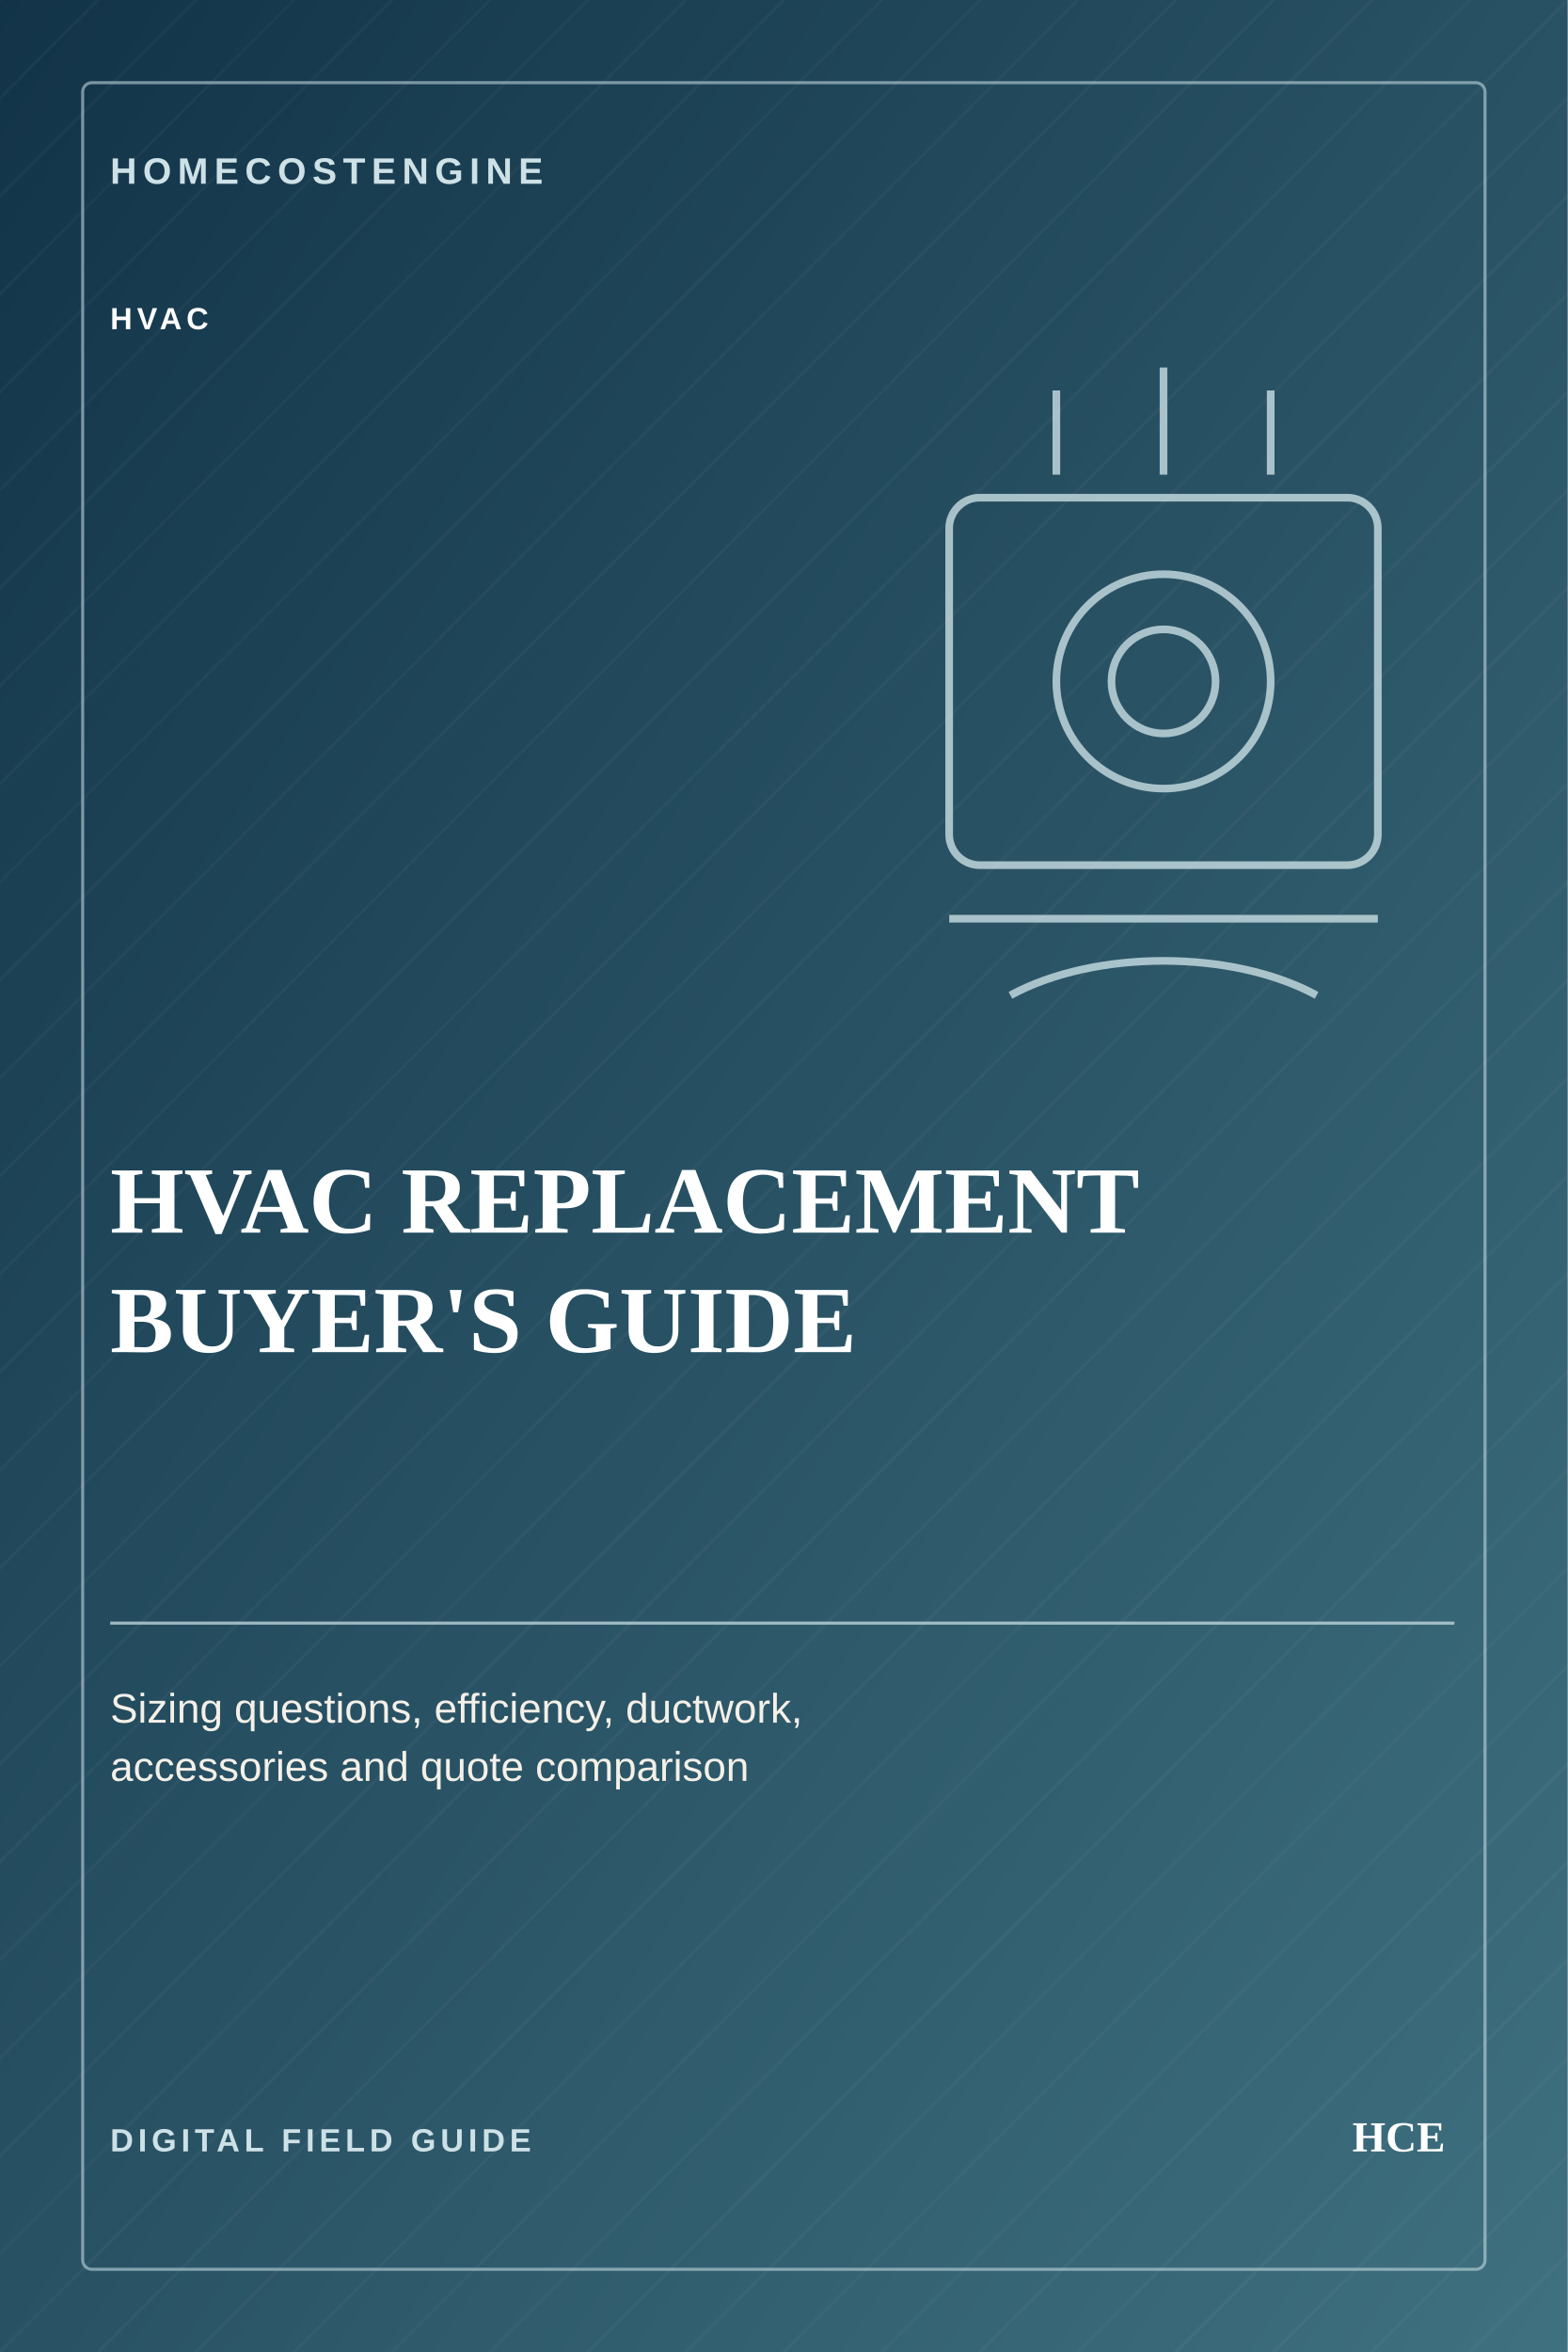
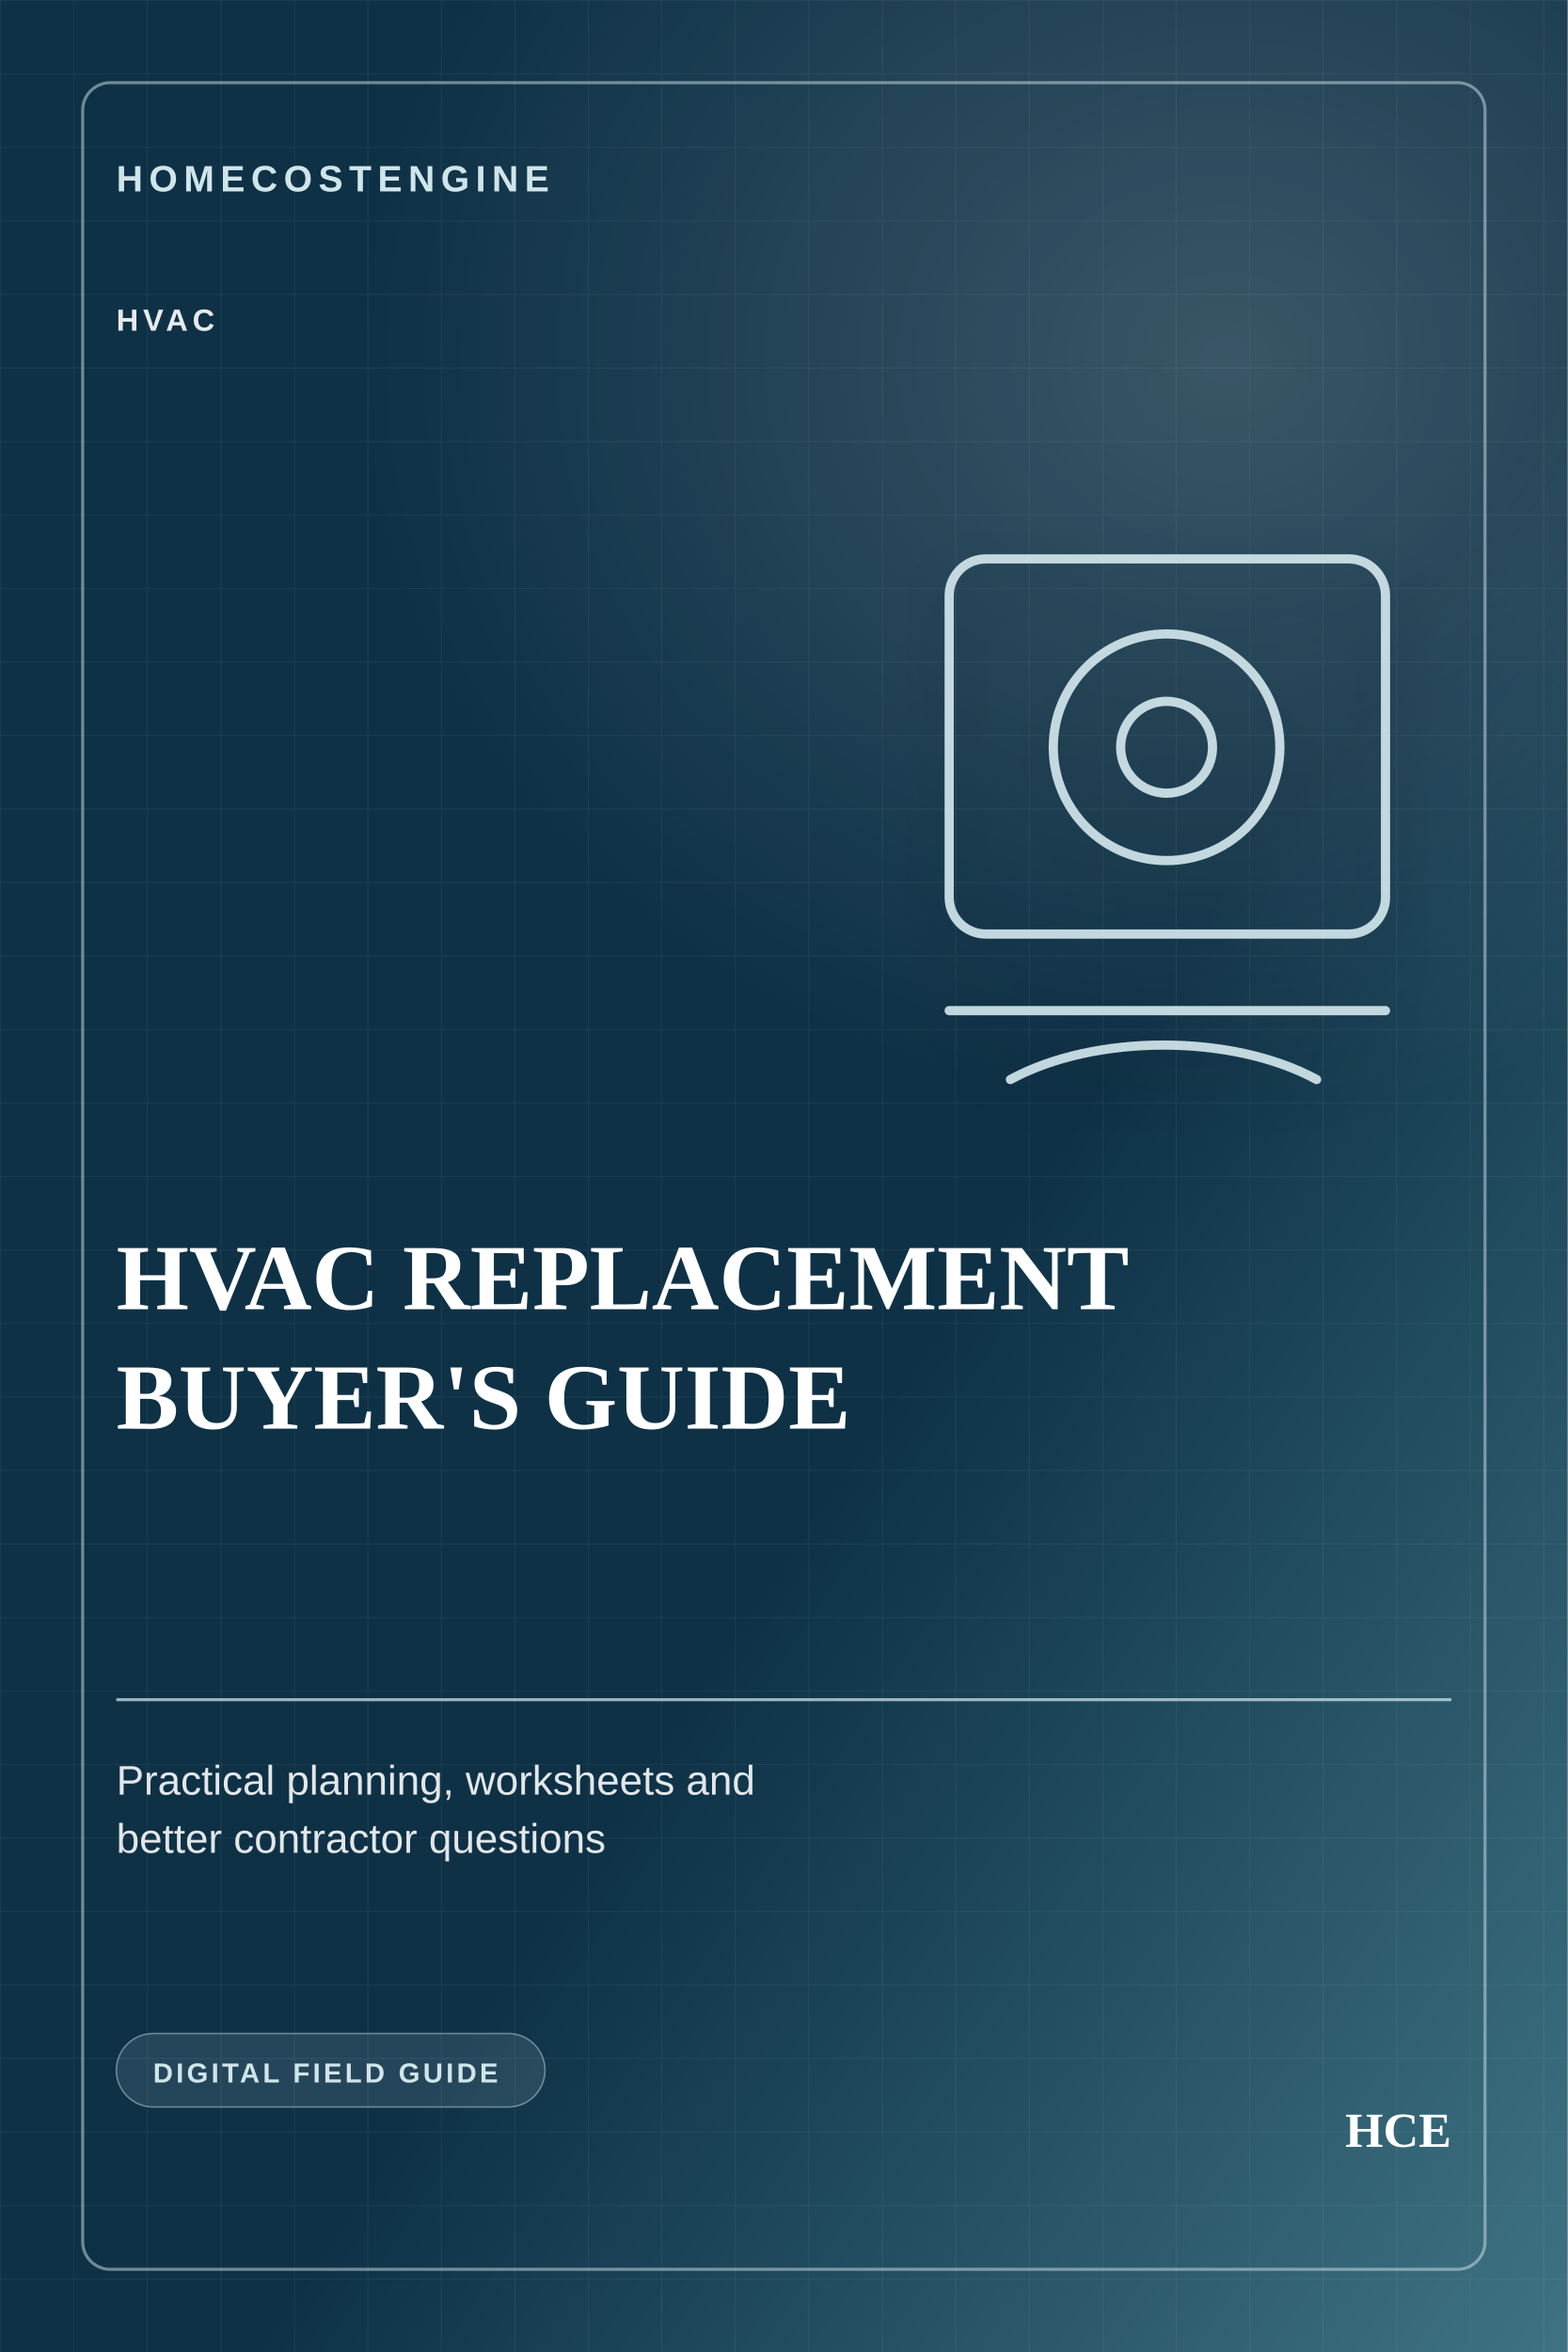
- <svg xmlns="http://www.w3.org/2000/svg" width="1024" height="1536" viewBox="0 0 1024 1536">
+ <svg xmlns="http://www.w3.org/2000/svg" viewBox="0 0 1024 1536" role="img" aria-label="HVAC REPLACEMENT BUYER'S GUIDE">
  <defs>
-     <linearGradient id="g" x1="0" y1="0" x2="1" y2="1">
-       <stop stop-color="#123348" />
-       <stop offset="1" stop-color="#3F7180" />
+     <linearGradient id="bg" x1="0" y1="0" x2="1" y2="1">
+       <stop stop-color="#0e3146" />
+       <stop offset=".58" stop-color="#0e3146" />
+       <stop offset="1" stop-color="#3f7484" />
    </linearGradient>
-     <pattern id="p" width="64" height="64" patternUnits="userSpaceOnUse">
-       <path d="M0 64L64 0M-16 16L16-16M48 80L80 48" stroke="white" stroke-opacity=".035" stroke-width="2" />
+     <radialGradient id="glow" cx=".78" cy=".26" r=".55">
+       <stop stop-color="#ffffff" stop-opacity=".18" />
+       <stop offset="1" stop-color="#ffffff" stop-opacity="0" />
+     </radialGradient>
+     <pattern id="grid" width="48" height="48" patternUnits="userSpaceOnUse">
+       <path d="M48 0H0V48" fill="none" stroke="#d0e5ea" stroke-opacity=".08" stroke-width="1" />
    </pattern>
+     <filter id="shadow">
+       <feDropShadow dx="0" dy="18" stdDeviation="24" flood-color="#000" flood-opacity=".28" />
+     </filter>
  </defs>
-   <rect width="1024" height="1536" fill="url(#g)" />
-   <rect width="1024" height="1536" fill="url(#p)" />
-   <rect x="54" y="54" width="916" height="1428" rx="6" fill="none" stroke="#CDE1E6" stroke-opacity=".55" stroke-width="2" />
-   <text x="72" y="120" fill="#CDE1E6" font-family="Arial,Helvetica,sans-serif" font-size="24" font-weight="700" letter-spacing="4">HOMECOSTENGINE</text>
-   <text x="72" y="215" fill="white" font-family="Arial,Helvetica,sans-serif" font-size="20" font-weight="700" letter-spacing="3">HVAC</text>
-   <g opacity=".78" stroke="#CDE1E6" fill="none" stroke-width="5">
-     <rect x="620" y="325" width="280" height="240" rx="20" />
-     <circle cx="760" cy="445" r="70" />
-     <circle cx="760" cy="445" r="34" />
-     <path d="M620 600h280M660 650c55-30 145-30 200 0" />
-     <path d="M690 255v55M760 240v70M830 255v55" />
+   <rect width="1024" height="1536" fill="url(#bg)" />
+   <rect width="1024" height="1536" fill="url(#grid)" />
+   <rect width="1024" height="900" fill="url(#glow)" />
+   <rect x="54" y="54" width="916" height="1428" rx="18" fill="none" stroke="#d0e5ea" stroke-opacity=".5" stroke-width="2" />
+   <text x="76" y="125" fill="#d0e5ea" font-family="Arial,Helvetica,sans-serif" font-size="24" font-weight="700" letter-spacing="4">HOMECOSTENGINE</text>
+   <text x="76" y="216" fill="#fff" fill-opacity=".9" font-family="Arial,Helvetica,sans-serif" font-size="20" font-weight="700" letter-spacing="3">HVAC</text>
+   <g filter="url(#shadow)" opacity=".92">
+     <g stroke="#d0e5ea" fill="none" stroke-width="6" stroke-linecap="round" stroke-linejoin="round">
+       <rect x="620" y="365" width="285" height="245" rx="24" />
+       <circle cx="762" cy="488" r="74" />
+       <circle cx="762" cy="488" r="30" />
+       <path d="M620 660h285M660 705c55-30 145-30 200 0" />
+     </g>
  </g>
-   <text x="72" y="805" fill="white" font-family="Georgia,'Times New Roman',serif" font-size="62" font-weight="700">
-     <tspan x="72" dy="0">HVAC REPLACEMENT</tspan>
-     <tspan x="72" dy="78">BUYER'S GUIDE</tspan>
+   <text x="76" y="855" fill="#fff" font-family="Georgia,'Times New Roman',serif" font-size="61" font-weight="700">
+     <tspan x="76" dy="0">HVAC REPLACEMENT</tspan>
+     <tspan x="76" dy="78">BUYER'S GUIDE</tspan>
  </text>
-   <line x1="72" y1="1060" x2="950" y2="1060" stroke="#CDE1E6" stroke-opacity=".72" stroke-width="2" />
-   <text x="72" y="1125" fill="#F4F0E8" font-family="Arial,Helvetica,sans-serif" font-size="27">
-     <tspan x="72" dy="0">Sizing questions, efficiency, ductwork,</tspan>
-     <tspan x="72" dy="38">accessories and quote comparison</tspan>
+   <line x1="76" y1="1110" x2="948" y2="1110" stroke="#d0e5ea" stroke-opacity=".72" stroke-width="2" />
+   <text x="76" y="1172" fill="#fff" fill-opacity=".88" font-family="Arial,Helvetica,sans-serif" font-size="27">
+     <tspan x="76">Practical planning, worksheets and</tspan>
+     <tspan x="76" dy="38">better contractor questions</tspan>
  </text>
-   <text x="72" y="1405" fill="#CDE1E6" font-family="Arial,Helvetica,sans-serif" font-size="21" font-weight="700" letter-spacing="3">DIGITAL FIELD GUIDE</text>
-   <text x="944" y="1405" text-anchor="end" fill="white" font-family="Georgia,'Times New Roman',serif" font-size="28" font-weight="700">HCE</text>
+   <rect x="76" y="1328" width="280" height="48" rx="24" fill="#d0e5ea" fill-opacity=".12" stroke="#d0e5ea" stroke-opacity=".45" />
+   <text x="100" y="1360" fill="#d0e5ea" font-family="Arial,Helvetica,sans-serif" font-size="18" font-weight="700" letter-spacing="2">DIGITAL FIELD GUIDE</text>
+   <text x="948" y="1402" text-anchor="end" fill="#fff" font-family="Georgia,'Times New Roman',serif" font-size="32" font-weight="700">HCE</text>
</svg>
